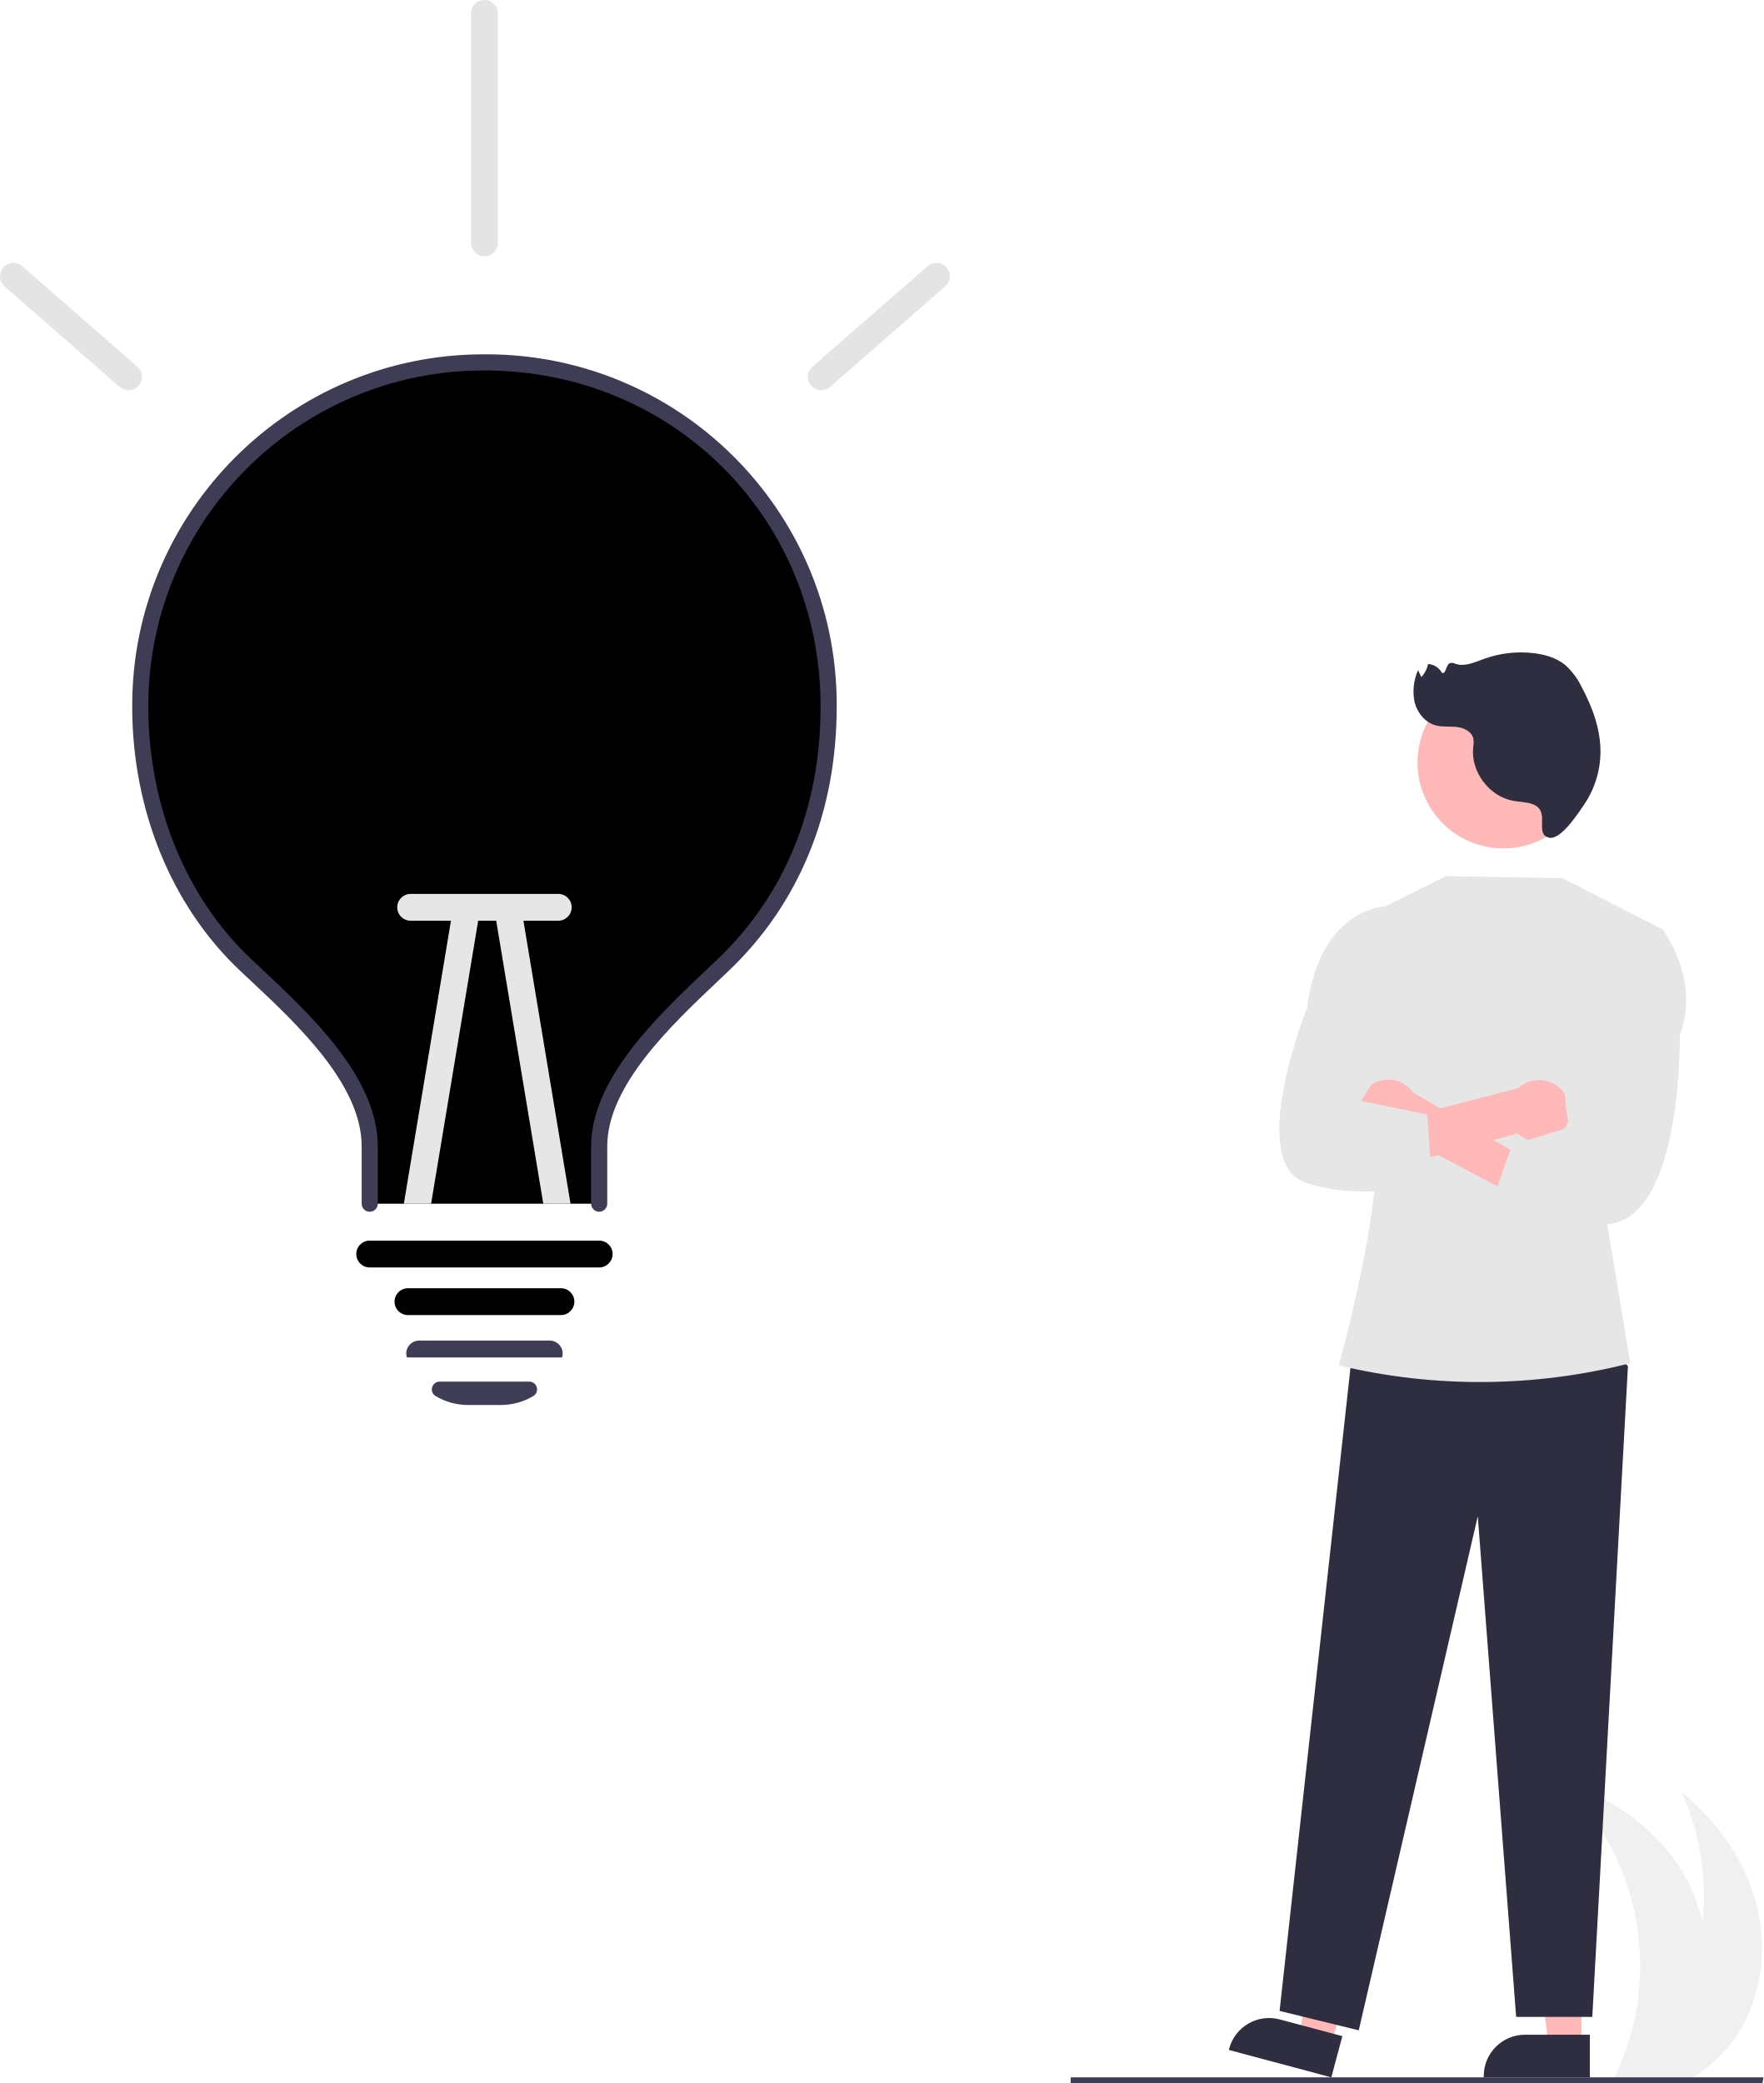
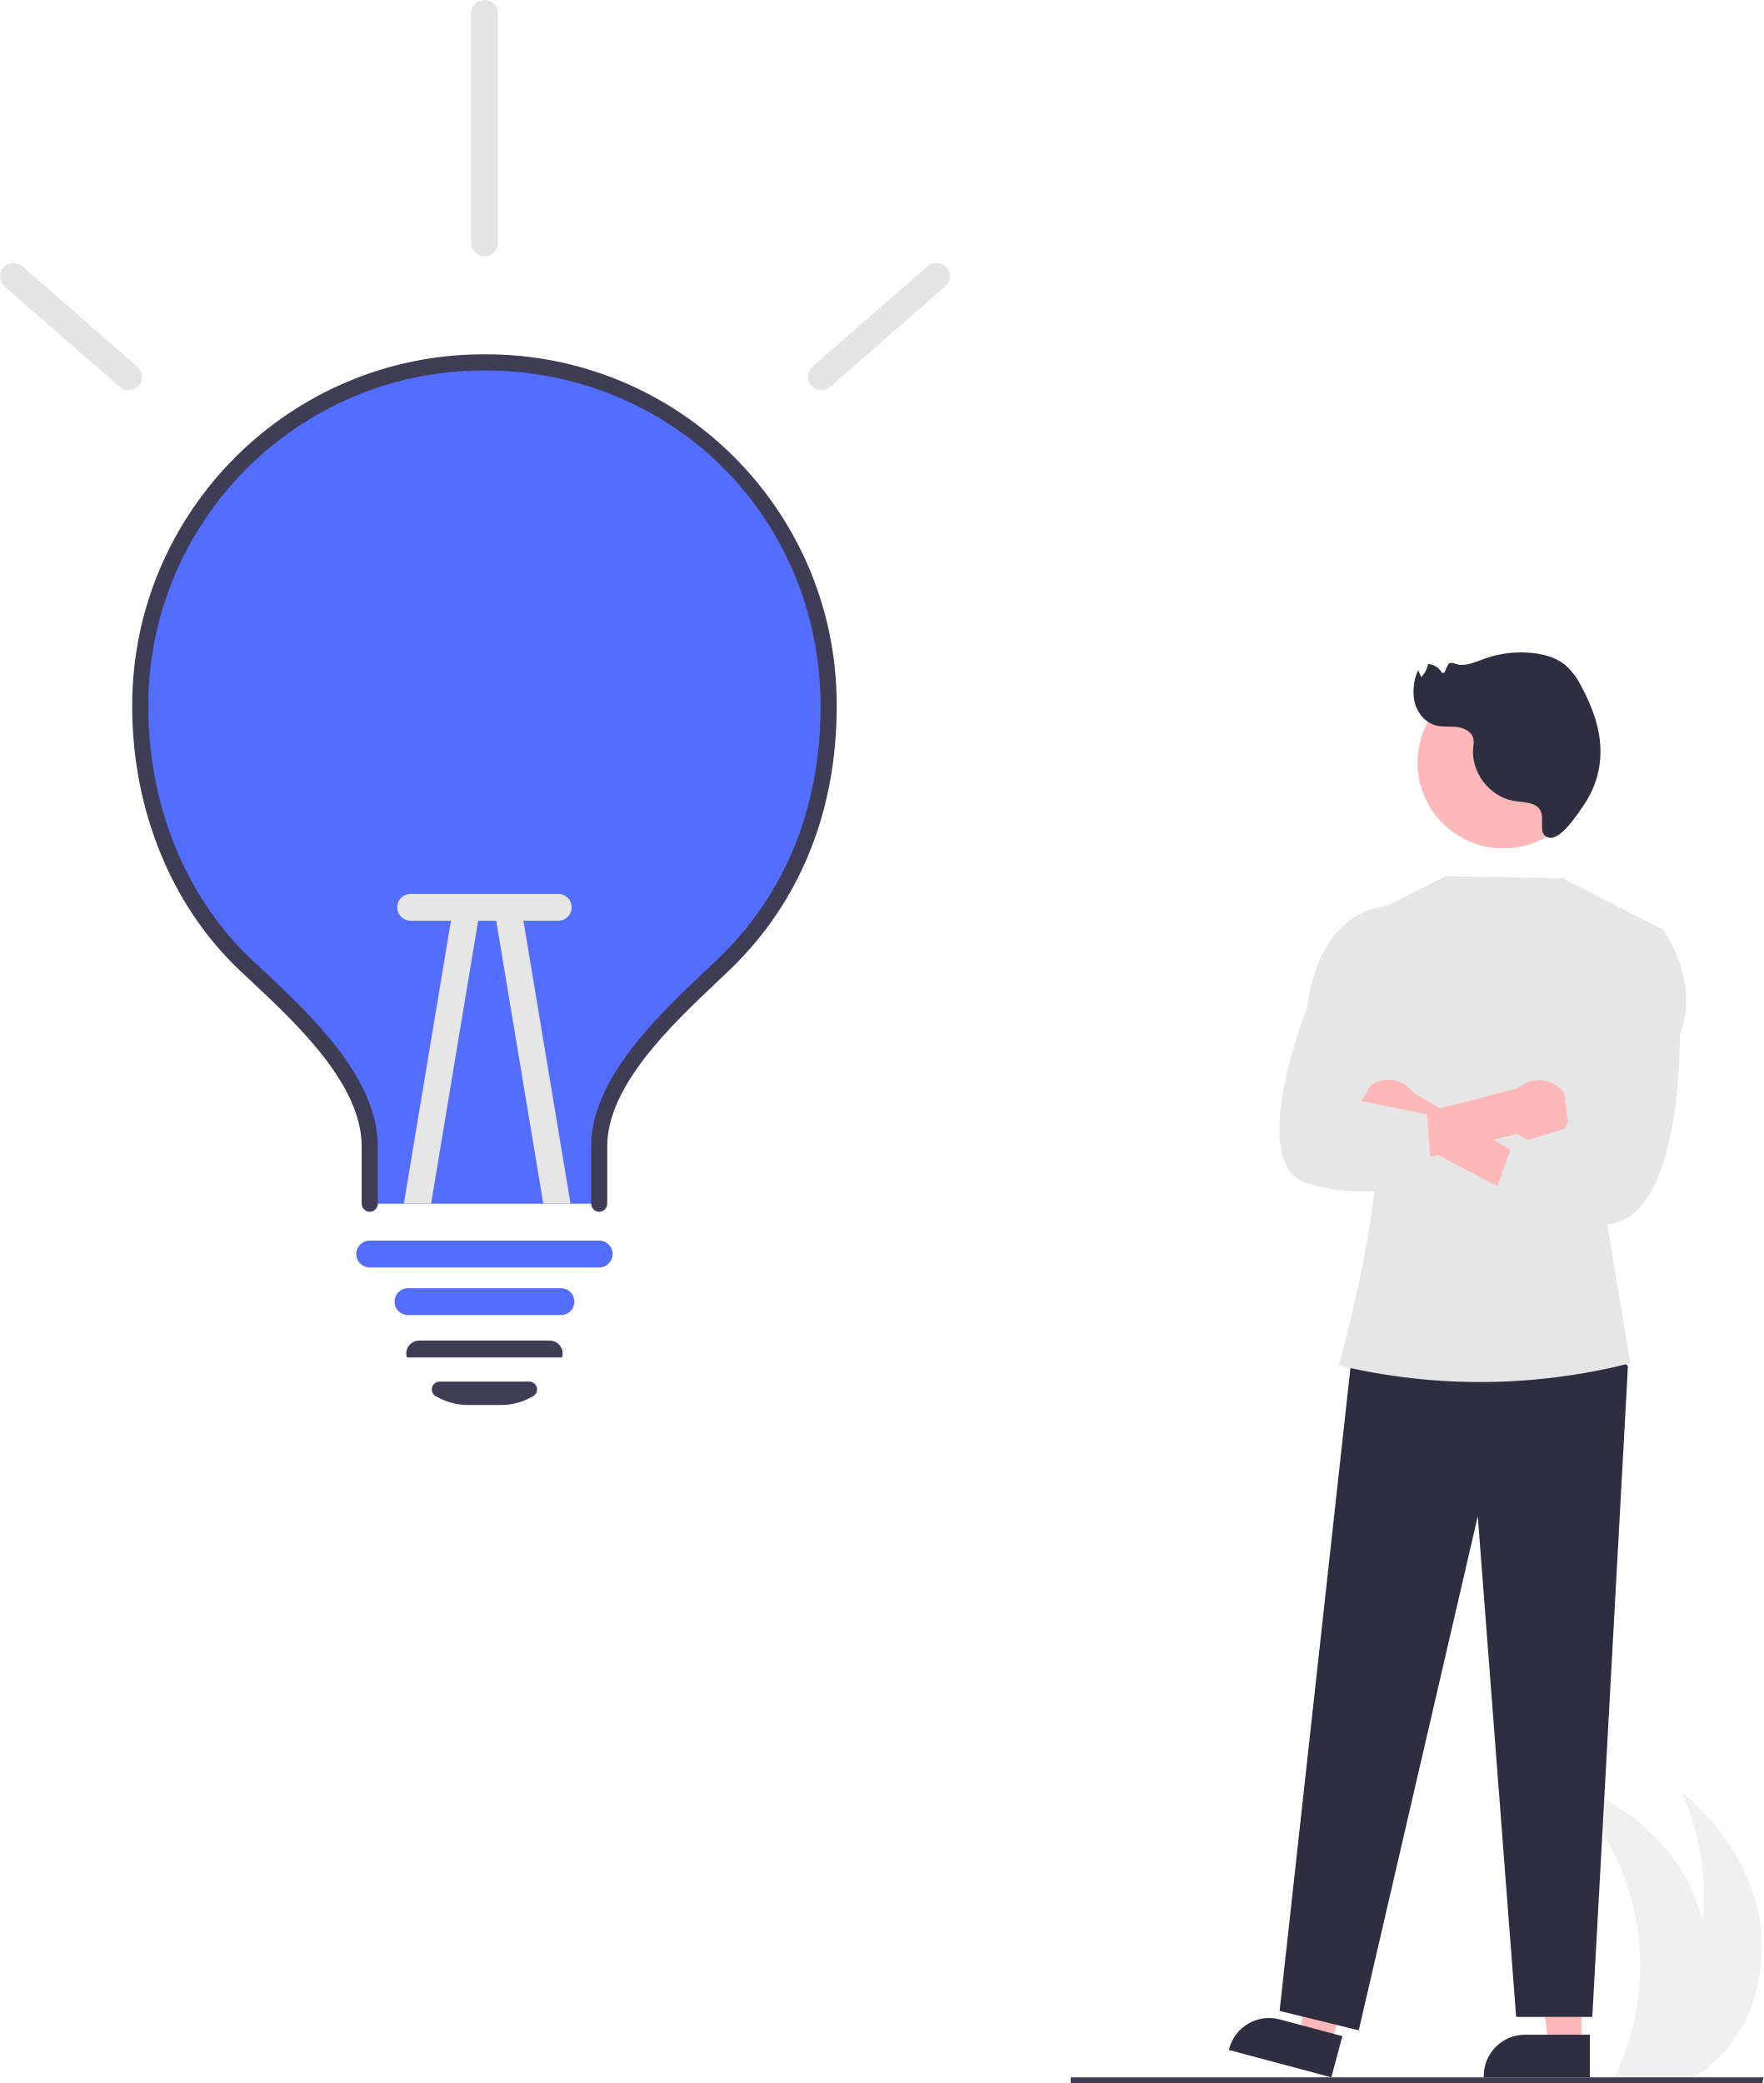
- <svg xmlns="http://www.w3.org/2000/svg" id="currentIllo" data-name="Layer 1" width="657.036" height="776.139" viewBox="0 0 657.036 776.139" class="injected-svg DownloadModal__ImageFile-sc-p17csy-5 iIfSkb grid_media">
+ <svg xmlns="http://www.w3.org/2000/svg" data-name="Layer 1" width="657.036" height="776.139" viewBox="0 0 657.036 776.139">
  <path d="M916.983,822.598a50.794,50.794,0,0,1-13.59,12.63c-1.12.71-2.27,1.38-3.44,2H872.424c.33-.66.65-1.33.96-2a95.354,95.354,0,0,0-19.84-109.34c16.64,5.14,32.02,15.16,42.08,29.37a64.47,64.47,0,0,1,10.23,23,96.276,96.276,0,0,0-7.67-48.41c13.51,10.99,24.03,26.04,28.04,42.98C930.233,789.778,927.323,808.588,916.983,822.598Z" transform="translate(-271.482 -61.93052)" fill="#f0f0f0" />
-   <path id="b35682e1-9f03-403a-b8b0-c3d37d0d1380-124" data-name="Path 2533" d="M928.136,838.069H670.398v-2.106h258.12Z" transform="translate(-271.482 -61.93052)" fill="#3f3d56" />
-   <path d="M580.23,325.2c0,38.64-13.5,71.63-39.19,96.18-18.23,17.43-46.31,41.86-46.31,67.69v21.37h-85.5V489.07c0-26.1-28.19-50.58-46.31-67.69-25.11-23.69-39.19-58.92-39.19-96.18v-.79a128.251,128.251,0,0,1,256.5.79Z" transform="translate(-271.482 -61.93052)" fill="#000000" />
-   <path id="ecc2cf6c-8ee8-498c-972d-3c77e28b77e9-125" data-name="Path 2546" d="M494.729,513.441a3,3,0,0,1-3-3v-21.374c0-25.125,24.779-48.58,42.873-65.706,1.5-1.422,2.961-2.8,4.363-4.145,25.029-23.928,38.259-56.437,38.259-94.014,0-70.229-55.013-125.243-125.242-125.243h-.354A125.03,125.03,0,0,0,326.739,324.497v.7c0,36.8,13.939,71.063,38.245,94.007,1.231,1.163,2.51,2.36,3.823,3.589,18.327,17.159,43.427,40.658,43.427,66.275v21.373a3,3,0,0,1-6,0v-21.374c0-23.015-24-45.486-41.528-61.9q-1.978-1.851-3.841-3.605c-25.5-24.072-40.126-59.924-40.126-98.364v-.72c.2-72.045,58.885-130.523,130.88-130.523h.371A130.557,130.557,0,0,1,583.224,323.831q.004.685-0,1.371c0,39.255-13.871,73.264-40.112,98.351-1.409,1.347-2.876,2.736-4.386,4.165-17.3,16.377-41,38.806-41,61.349v21.374a3,3,0,0,1-3,3Z" transform="translate(-271.482 -61.93052)" fill="#3f3d56" />
-   <path id="b22bef41-3cd7-4c1e-881c-c9a642005cb0-126" data-name="Path 2547" d="M480.481,551.936h-57a5,5,0,1,1,0-10h57a5,5,0,0,1,0,10Z" transform="translate(-271.482 -61.93052)" fill="#000000" />
+   <path id="b35682e1-9f03-403a-b8b0-c3d37d0d1380-283" data-name="Path 2533" d="M928.136,838.069H670.398v-2.106h258.12Z" transform="translate(-271.482 -61.93052)" fill="#3f3d56" />
+   <path d="M580.23,325.2c0,38.64-13.5,71.63-39.19,96.18-18.23,17.43-46.31,41.86-46.31,67.69v21.37h-85.5V489.07c0-26.1-28.19-50.58-46.31-67.69-25.11-23.69-39.19-58.92-39.19-96.18v-.79a128.251,128.251,0,0,1,256.5.79Z" transform="translate(-271.482 -61.93052)" fill="#536dfe" />
+   <path id="ecc2cf6c-8ee8-498c-972d-3c77e28b77e9-284" data-name="Path 2546" d="M494.729,513.441a3,3,0,0,1-3-3v-21.374c0-25.125,24.779-48.58,42.873-65.706,1.5-1.422,2.961-2.8,4.363-4.145,25.029-23.928,38.259-56.437,38.259-94.014,0-70.229-55.013-125.243-125.242-125.243h-.354A125.03,125.03,0,0,0,326.739,324.497v.7c0,36.8,13.939,71.063,38.245,94.007,1.231,1.163,2.51,2.36,3.823,3.589,18.327,17.159,43.427,40.658,43.427,66.275v21.373a3,3,0,0,1-6,0v-21.374c0-23.015-24-45.486-41.528-61.9q-1.978-1.851-3.841-3.605c-25.5-24.072-40.126-59.924-40.126-98.364v-.72c.2-72.045,58.885-130.523,130.88-130.523h.371A130.557,130.557,0,0,1,583.224,323.831q.004.685-0,1.371c0,39.255-13.871,73.264-40.112,98.351-1.409,1.347-2.876,2.736-4.386,4.165-17.3,16.377-41,38.806-41,61.349v21.374a3,3,0,0,1-3,3Z" transform="translate(-271.482 -61.93052)" fill="#3f3d56" />
+   <path id="b22bef41-3cd7-4c1e-881c-c9a642005cb0-285" data-name="Path 2547" d="M480.481,551.936h-57a5,5,0,1,1,0-10h57a5,5,0,0,1,0,10Z" transform="translate(-271.482 -61.93052)" fill="#536dfe" />
  <path d="M458.11,585.435H445.843a23.447,23.447,0,0,1-12.094-3.351,2.794,2.794,0,0,1-1.268-3.214,2.886,2.886,0,0,1,2.802-2.142h33.389a2.887,2.887,0,0,1,2.802,2.142,2.793,2.793,0,0,1-1.269,3.214A23.445,23.445,0,0,1,458.11,585.435Z" transform="translate(-271.482 -61.93052)" fill="#3f3d56" />
  <path d="M480.491,567.729l-57.338-.006-.178-.381a4.726,4.726,0,0,1,.9-4.058,4.856,4.856,0,0,1,3.823-1.849h48.558a4.855,4.855,0,0,1,3.823,1.849,4.698,4.698,0,0,1,.911,4.007l-.09.386Z" transform="translate(-271.482 -61.93052)" fill="#3f3d56" />
-   <path id="e0eb6627-54a4-4797-861b-0d156b8b485b-127" data-name="Path 2548" d="M319.381,207.342a4.98,4.98,0,0,1-3.286-1.233l-42.939-37.481a5,5,0,0,1,6.576-7.533l42.939,37.481a5,5,0,0,1-3.29,8.767Z" transform="translate(-271.482 -61.93052)" fill="#e4e4e4" />
-   <path id="e13fc22b-cd18-4b6e-a2d4-df4b74c6b7e7-128" data-name="Path 2549" d="M577.459,207.342a5,5,0,0,1-3.29-8.767l42.938-37.484a5,5,0,0,1,6.576,7.533l-42.939,37.481A4.98,4.98,0,0,1,577.459,207.342Z" transform="translate(-271.482 -61.93052)" fill="#e4e4e4" />
-   <path id="a74da646-4683-465e-97fe-dd817e7fc328-129" data-name="Path 2550" d="M494.729,534.191h-85.5a5,5,0,0,1,0-10h85.5a5,5,0,0,1,0,10Z" transform="translate(-271.482 -61.93052)" fill="#000000" />
+   <path id="e0eb6627-54a4-4797-861b-0d156b8b485b-286" data-name="Path 2548" d="M319.381,207.342a4.98,4.98,0,0,1-3.286-1.233l-42.939-37.481a5,5,0,0,1,6.576-7.533l42.939,37.481a5,5,0,0,1-3.29,8.767Z" transform="translate(-271.482 -61.93052)" fill="#e4e4e4" />
+   <path id="e13fc22b-cd18-4b6e-a2d4-df4b74c6b7e7-287" data-name="Path 2549" d="M577.459,207.342a5,5,0,0,1-3.29-8.767l42.938-37.484a5,5,0,0,1,6.576,7.533l-42.939,37.481A4.98,4.98,0,0,1,577.459,207.342Z" transform="translate(-271.482 -61.93052)" fill="#e4e4e4" />
+   <path id="a74da646-4683-465e-97fe-dd817e7fc328-288" data-name="Path 2550" d="M494.729,534.191h-85.5a5,5,0,0,1,0-10h85.5a5,5,0,0,1,0,10Z" transform="translate(-271.482 -61.93052)" fill="#536dfe" />
  <path d="M449.88,403.57,432.1,510.44H421.95l18.06-108.51a5.003,5.003,0,0,1,9.87,1.64Z" transform="translate(-271.482 -61.93052)" fill="#e6e6e6" />
  <path d="M484.05,510.44H473.9L456.12,403.57a5.003,5.003,0,0,1,9.87-1.64Z" transform="translate(-271.482 -61.93052)" fill="#e6e6e6" />
-   <path id="be3a5c8a-fbb4-472c-819b-e8dd06032f6a-130" data-name="Path 2551" d="M419.485,400a5,5,0,0,1,5-5h54.993a5,5,0,0,1,0,10h-54.993A5,5,0,0,1,419.485,400Z" transform="translate(-271.482 -61.93052)" fill="#e6e6e6" />
-   <path id="e9f776ed-f4b6-47dc-b212-c247d99ecb23-131" data-name="Path 2553" d="M451.981,157.431a5,5,0,0,1-5-5v-85.5a5,5,0,0,1,10,0v85.5A5,5,0,0,1,451.981,157.431Z" transform="translate(-271.482 -61.93052)" fill="#e4e4e4" />
-   <path id="eba1f826-879a-4c25-b118-6bb025be95d0-132" data-name="Path 2559" d="M860.701,824.08H848.443l-5.832-47.288h18.092Z" transform="translate(-271.482 -61.93052)" fill="#feb8b8" />
-   <path id="f6694a1b-3521-46e6-aa9c-51f4297aac52-133" data-name="Path 2560" d="M863.828,835.964H824.297v-.5a15.387,15.387,0,0,1,15.385-15.386h24.146Z" transform="translate(-271.482 -61.93052)" fill="#2f2e41" />
-   <path id="fae71c2d-33fb-45f7-8331-19b4de5eddc8-134" data-name="Path 2561" d="M767.564,823.676l-11.844-3.167,6.58-47.19,17.48,4.674Z" transform="translate(-271.482 -61.93052)" fill="#feb8b8" />
-   <path id="b3b10fd6-5fa4-49f3-8270-96ad6a3a1e0e-135" data-name="Path 2562" d="M767.515,835.964l-38.189-10.212.129-.483a15.387,15.387,0,0,1,18.839-10.89h0l23.325,6.237Z" transform="translate(-271.482 -61.93052)" fill="#2f2e41" />
-   <path id="f6267da0-acb1-421a-9dac-5a6151c1f955-136" data-name="Path 2563" d="M867.754,559.068l10.269,11.931-13.28,242.442h-28.369l-14.3-186.551-44.349,191.554-29.492-7.233,26.816-243.3Z" transform="translate(-271.482 -61.93052)" fill="#2f2e41" />
-   <path id="ea0dabd6-18d7-4484-8048-4cddc34702bd-137" data-name="Path 2564" d="M781.905,402.543l28.246-14.172,43.437.764,37.38,19.127L869.7,514.48l9.187,55.38h0a226.533,226.533,0,0,1-108.335.892l-.284-.068s21.114-74.916,12.126-97.779Z" transform="translate(-271.482 -61.93052)" fill="#e6e6e6" />
-   <path id="a75b604a-8411-40e9-b5d3-81fba8b6e00c-138" data-name="Path 2565" d="M863.621,345.935a31.994,31.994,0,1,0,0,.237Z" transform="translate(-271.482 -61.93052)" fill="#feb8b8" />
-   <path id="b97e8772-edf1-4d51-bb40-aaab108bf113-139" data-name="Path 2567" d="M778.007,479.983a11.462,11.462,0,0,0,16.65,5.627l57.353,30.318,1.857-13.971-55.73-32.863a11.524,11.524,0,0,0-20.131,10.889Z" transform="translate(-271.482 -61.93052)" fill="#feb8b8" />
-   <path id="b7638692-4395-4c34-bc33-e4b41c888504-140" data-name="Path 2568" d="M854.436,482.399a11.462,11.462,0,0,1-17.478,1.848l-62.6,17.035.545-17.738,62.271-16.173a11.524,11.524,0,0,1,17.261,15.03Z" transform="translate(-271.482 -61.93052)" fill="#feb8b8" />
-   <path id="fb7d8996-2760-43c1-a9a4-d402d6d3756c-141" data-name="Path 2569" d="M878.762,409.031l12.205-.765s14.29,18.855,6.364,39.316c0,0,1.373,73.5-30.276,70.48s-41.65-3.019-41.65-3.019l9.5-26.5,21.253-6.562s-6.55-28.894,5.849-40.916Z" transform="translate(-271.482 -61.93052)" fill="#e6e6e6" />
-   <path id="a9eb06d8-8cbf-43ab-991d-4f9eccd60edd-142" data-name="Path 2570" d="M790.63,408.386l-1.725-8.843s-25.44-.6-30.47,37.951c0,0-22.877,57.692-.454,65.121s47.089,0,47.089,0l-1.857-25.444-24.67-5.033s12.745-16.489,5.805-30.792Z" transform="translate(-271.482 -61.93052)" fill="#e6e6e6" />
-   <path id="ba7ab43e-494b-455d-a87f-0e0f24cb0a47-143" data-name="Path 2387" d="M842.704,361.645c-2.353-.923-4.959-.875-7.446-1.331-8.893-1.638-15.752-10.706-14.908-19.71a10.848,10.848,0,0,0,.058-3.533c-.616-2.569-3.472-3.948-6.095-4.256s-5.333.086-7.885-.597c-3.94-1.055-6.883-4.648-7.881-8.603a19.487,19.487,0,0,1,1.267-11.963l1.224,2.552a9.918,9.918,0,0,0,2.506-4.853,6.255,6.255,0,0,1,5.166,3.273c1.581.706,1.388-2.906,2.964-3.621a2.959,2.959,0,0,1,2.1.273c3.473,1.165,7.156-.583,10.597-1.836a40.417,40.417,0,0,1,18.642-2.13c4.183.511,8.405,1.747,11.66,4.42a26.607,26.607,0,0,1,6.156,8.274c4.017,7.508,7.043,15.792,6.961,24.31a35.298,35.298,0,0,1-6.165,19.519c-2.052,2.986-8.68,13.343-13.085,12.203C843.009,372.607,849.329,364.243,842.704,361.645Z" transform="translate(-271.482 -61.93052)" fill="#2f2e41" />
+   <path id="be3a5c8a-fbb4-472c-819b-e8dd06032f6a-289" data-name="Path 2551" d="M419.485,400a5,5,0,0,1,5-5h54.993a5,5,0,0,1,0,10h-54.993A5,5,0,0,1,419.485,400Z" transform="translate(-271.482 -61.93052)" fill="#e6e6e6" />
+   <path id="e9f776ed-f4b6-47dc-b212-c247d99ecb23-290" data-name="Path 2553" d="M451.981,157.431a5,5,0,0,1-5-5v-85.5a5,5,0,0,1,10,0v85.5A5,5,0,0,1,451.981,157.431Z" transform="translate(-271.482 -61.93052)" fill="#e4e4e4" />
+   <path id="eba1f826-879a-4c25-b118-6bb025be95d0-291" data-name="Path 2559" d="M860.701,824.08H848.443l-5.832-47.288h18.092Z" transform="translate(-271.482 -61.93052)" fill="#feb8b8" />
+   <path id="f6694a1b-3521-46e6-aa9c-51f4297aac52-292" data-name="Path 2560" d="M863.828,835.964H824.297v-.5a15.387,15.387,0,0,1,15.385-15.386h24.146Z" transform="translate(-271.482 -61.93052)" fill="#2f2e41" />
+   <path id="fae71c2d-33fb-45f7-8331-19b4de5eddc8-293" data-name="Path 2561" d="M767.564,823.676l-11.844-3.167,6.58-47.19,17.48,4.674Z" transform="translate(-271.482 -61.93052)" fill="#feb8b8" />
+   <path id="b3b10fd6-5fa4-49f3-8270-96ad6a3a1e0e-294" data-name="Path 2562" d="M767.515,835.964l-38.189-10.212.129-.483a15.387,15.387,0,0,1,18.839-10.89h0l23.325,6.237Z" transform="translate(-271.482 -61.93052)" fill="#2f2e41" />
+   <path id="f6267da0-acb1-421a-9dac-5a6151c1f955-295" data-name="Path 2563" d="M867.754,559.068l10.269,11.931-13.28,242.442h-28.369l-14.3-186.551-44.349,191.554-29.492-7.233,26.816-243.3Z" transform="translate(-271.482 -61.93052)" fill="#2f2e41" />
+   <path id="ea0dabd6-18d7-4484-8048-4cddc34702bd-296" data-name="Path 2564" d="M781.905,402.543l28.246-14.172,43.437.764,37.38,19.127L869.7,514.48l9.187,55.38h0a226.533,226.533,0,0,1-108.335.892l-.284-.068s21.114-74.916,12.126-97.779Z" transform="translate(-271.482 -61.93052)" fill="#e6e6e6" />
+   <path id="a75b604a-8411-40e9-b5d3-81fba8b6e00c-297" data-name="Path 2565" d="M863.621,345.935a31.994,31.994,0,1,0,0,.237Z" transform="translate(-271.482 -61.93052)" fill="#feb8b8" />
+   <path id="b97e8772-edf1-4d51-bb40-aaab108bf113-298" data-name="Path 2567" d="M778.007,479.983a11.462,11.462,0,0,0,16.65,5.627l57.353,30.318,1.857-13.971-55.73-32.863a11.524,11.524,0,0,0-20.131,10.889Z" transform="translate(-271.482 -61.93052)" fill="#feb8b8" />
+   <path id="b7638692-4395-4c34-bc33-e4b41c888504-299" data-name="Path 2568" d="M854.436,482.399a11.462,11.462,0,0,1-17.478,1.848l-62.6,17.035.545-17.738,62.271-16.173a11.524,11.524,0,0,1,17.261,15.03Z" transform="translate(-271.482 -61.93052)" fill="#feb8b8" />
+   <path id="fb7d8996-2760-43c1-a9a4-d402d6d3756c-300" data-name="Path 2569" d="M878.762,409.031l12.205-.765s14.29,18.855,6.364,39.316c0,0,1.373,73.5-30.276,70.48s-41.65-3.019-41.65-3.019l9.5-26.5,21.253-6.562s-6.55-28.894,5.849-40.916Z" transform="translate(-271.482 -61.93052)" fill="#e6e6e6" />
+   <path id="a9eb06d8-8cbf-43ab-991d-4f9eccd60edd-301" data-name="Path 2570" d="M790.63,408.386l-1.725-8.843s-25.44-.6-30.47,37.951c0,0-22.877,57.692-.454,65.121s47.089,0,47.089,0l-1.857-25.444-24.67-5.033s12.745-16.489,5.805-30.792Z" transform="translate(-271.482 -61.93052)" fill="#e6e6e6" />
+   <path id="ba7ab43e-494b-455d-a87f-0e0f24cb0a47-302" data-name="Path 2387" d="M842.704,361.645c-2.353-.923-4.959-.875-7.446-1.331-8.893-1.638-15.752-10.706-14.908-19.71a10.848,10.848,0,0,0,.058-3.533c-.616-2.569-3.472-3.948-6.095-4.256s-5.333.086-7.885-.597c-3.94-1.055-6.883-4.648-7.881-8.603a19.487,19.487,0,0,1,1.267-11.963l1.224,2.552a9.918,9.918,0,0,0,2.506-4.853,6.255,6.255,0,0,1,5.166,3.273c1.581.706,1.388-2.906,2.964-3.621a2.959,2.959,0,0,1,2.1.273c3.473,1.165,7.156-.583,10.597-1.836a40.417,40.417,0,0,1,18.642-2.13c4.183.511,8.405,1.747,11.66,4.42a26.607,26.607,0,0,1,6.156,8.274c4.017,7.508,7.043,15.792,6.961,24.31a35.298,35.298,0,0,1-6.165,19.519c-2.052,2.986-8.68,13.343-13.085,12.203C843.009,372.607,849.329,364.243,842.704,361.645Z" transform="translate(-271.482 -61.93052)" fill="#2f2e41" />
</svg>
